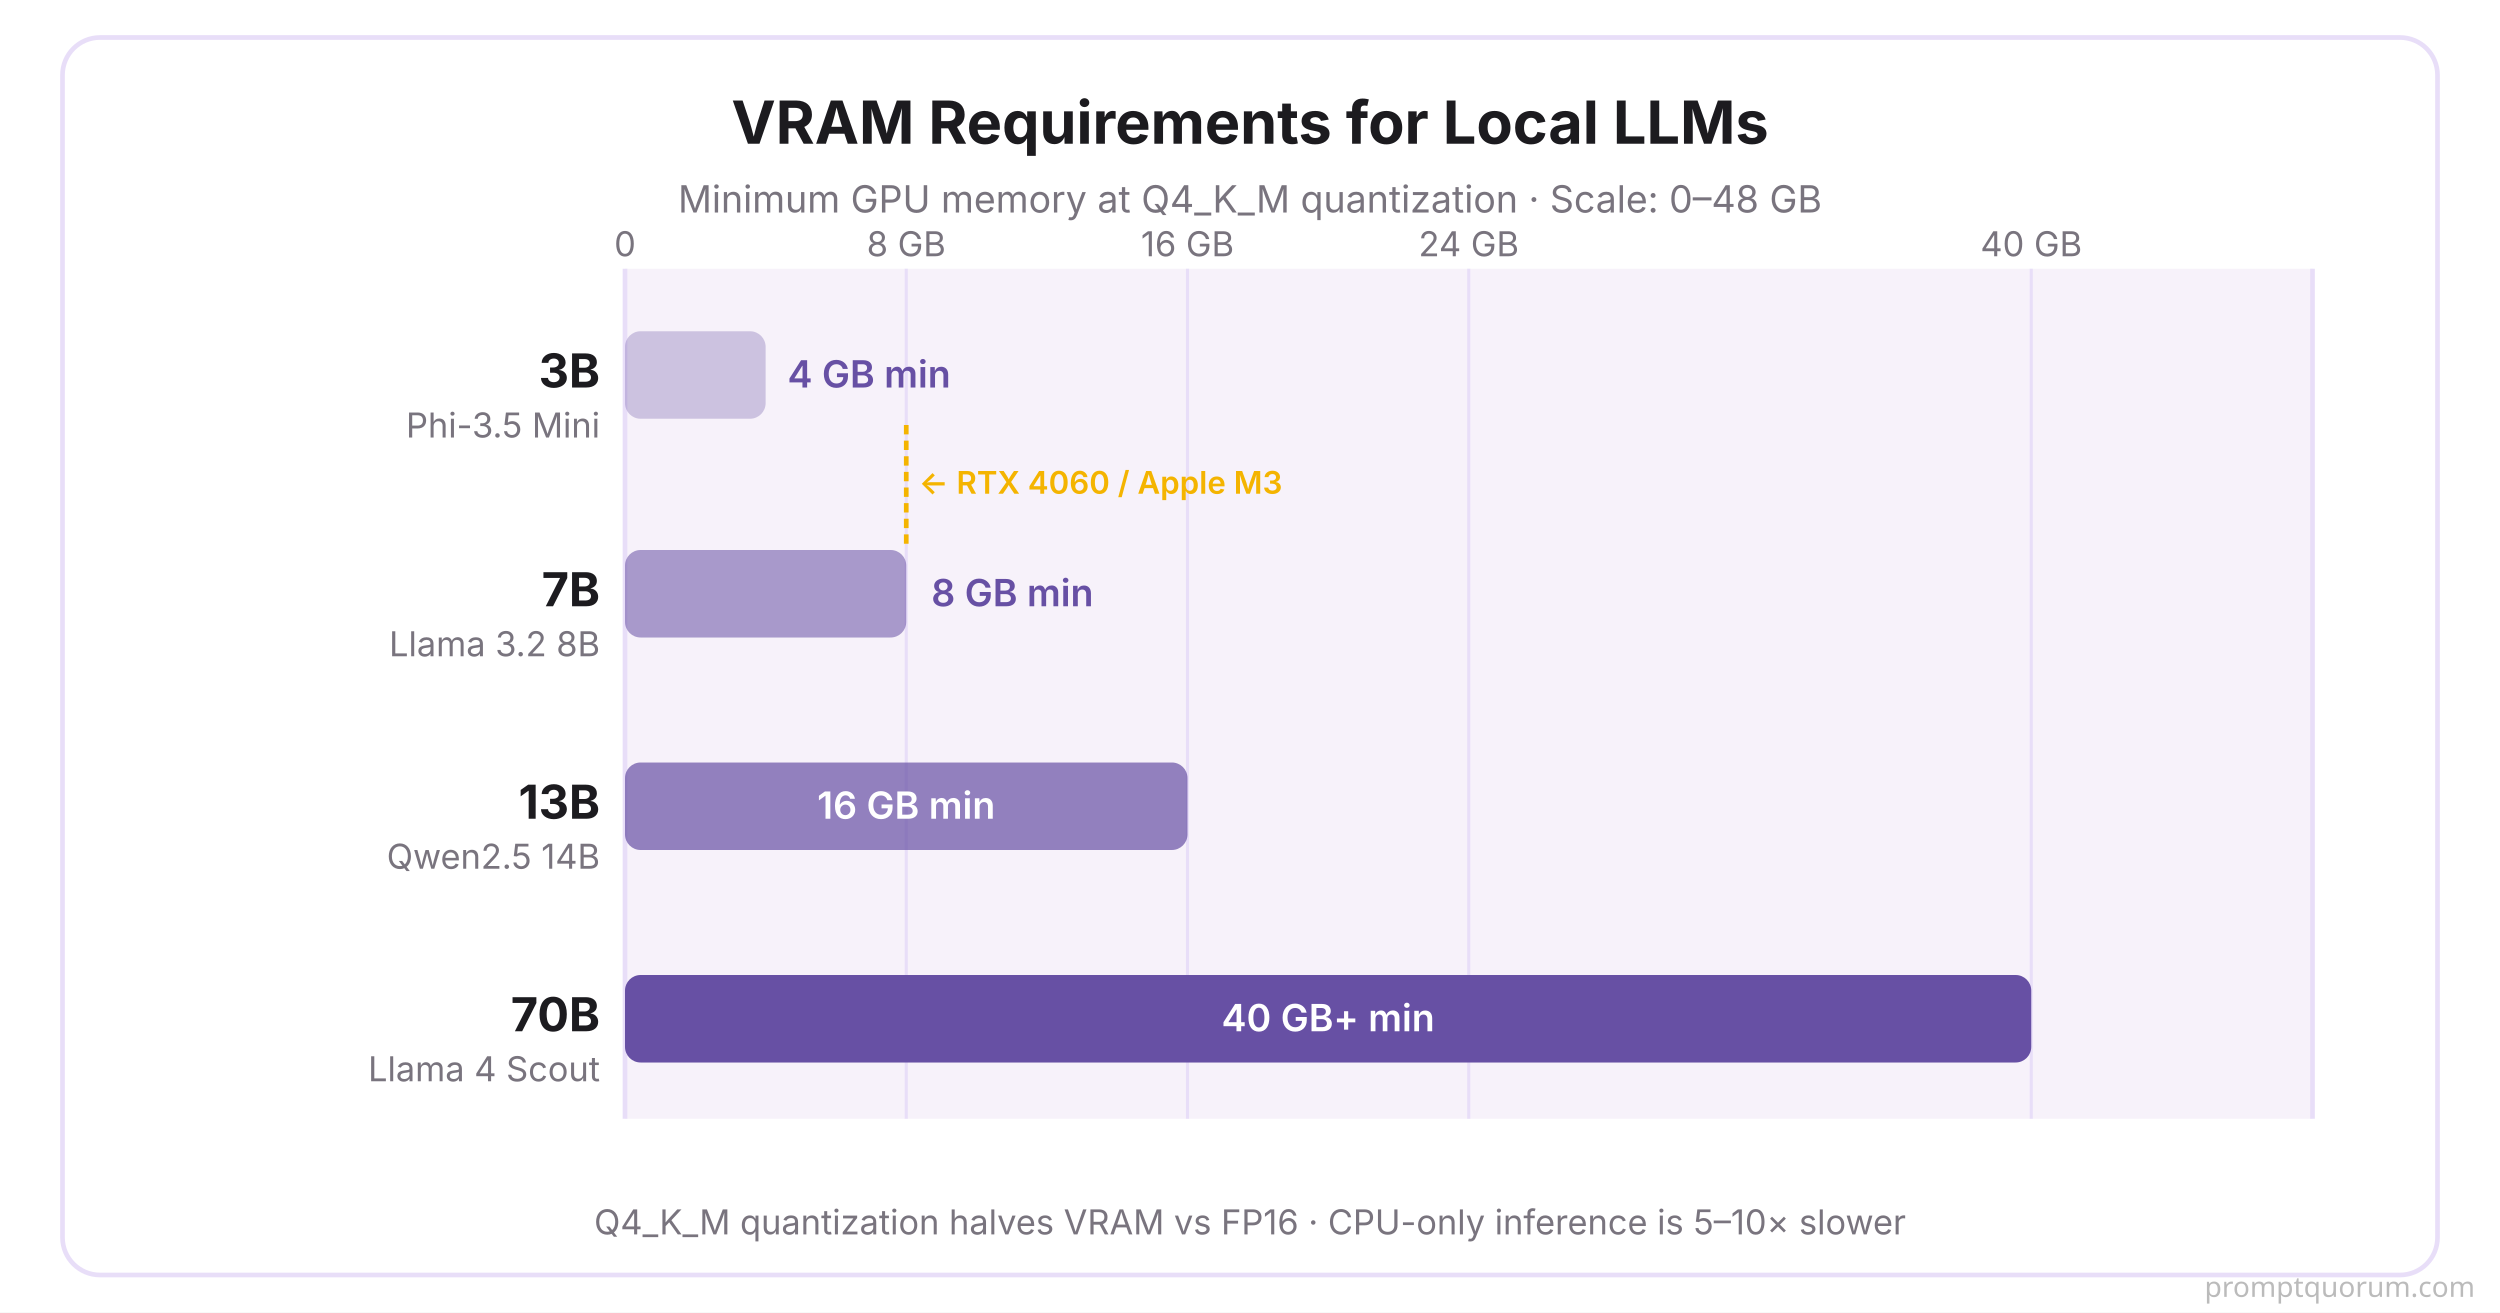
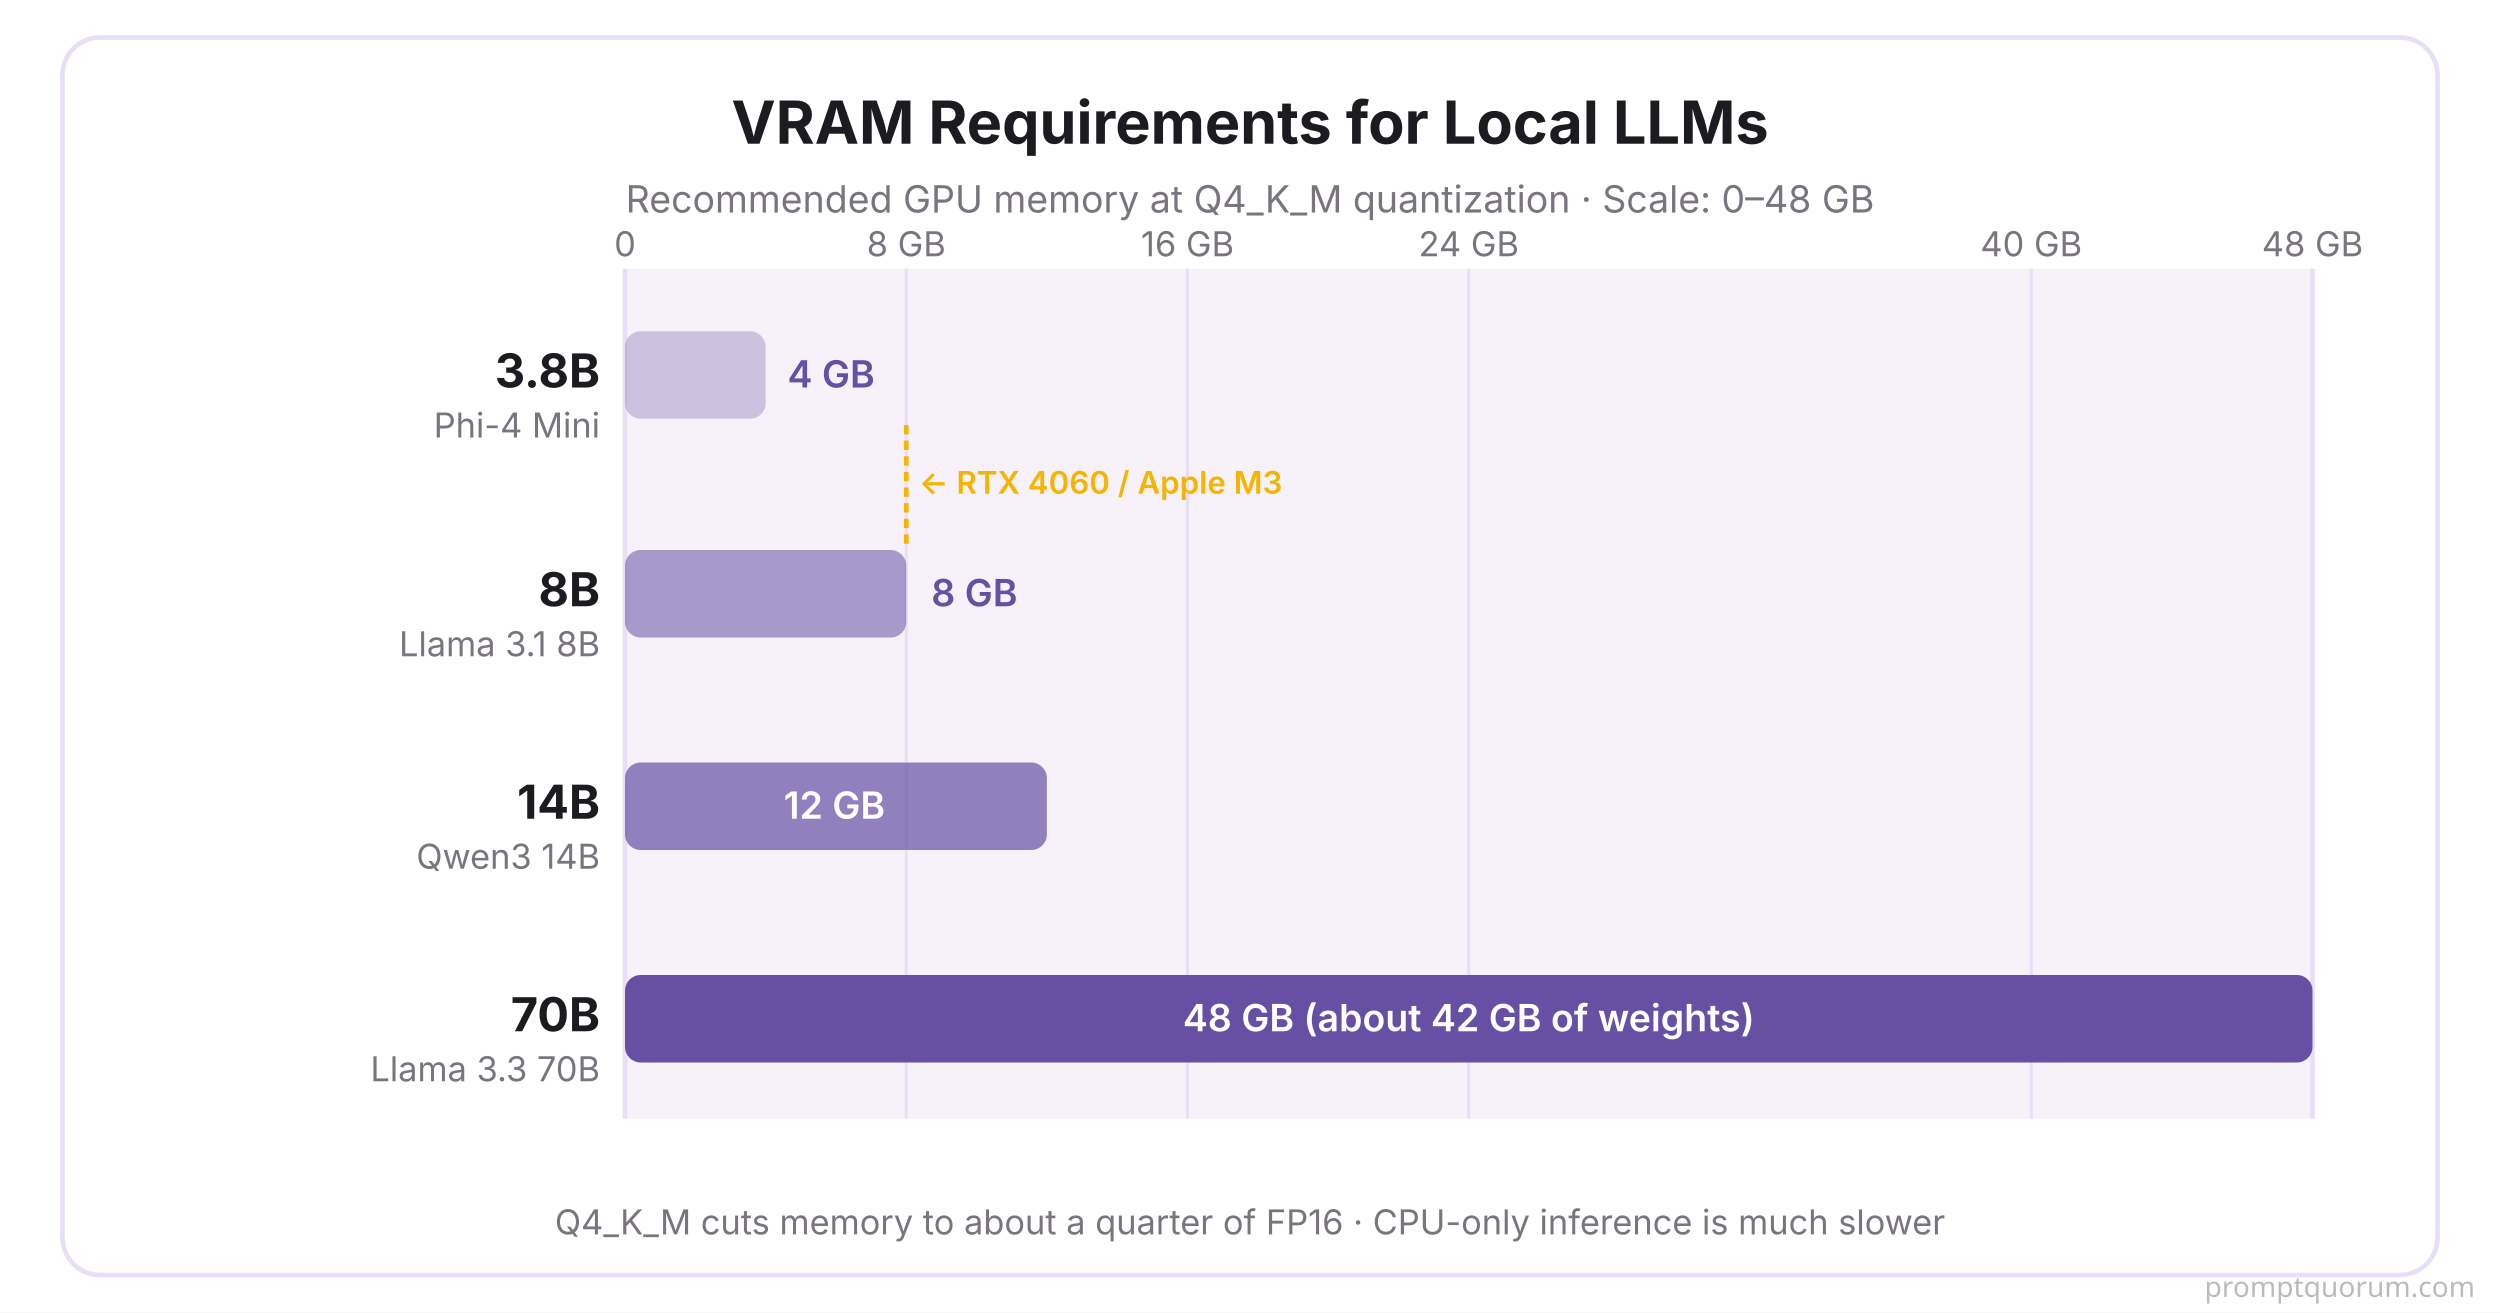
<svg xmlns="http://www.w3.org/2000/svg" viewBox="0 0 800 420">
  <rect width="800" height="420" fill="#FFFFFF" />
  <rect x="20" y="12" width="760" height="396" rx="12" fill="#FFFFFF" stroke="#E8DEF8" stroke-width="1.5" />
  <text x="400" y="46" font-family="system-ui,-apple-system,sans-serif" font-size="19" font-weight="700" fill="#1C1B1F" text-anchor="middle">VRAM Requirements for Local LLMs</text>
-   <text x="400" y="68" font-family="system-ui,-apple-system,sans-serif" font-size="12" fill="#79747E" text-anchor="middle">Minimum GPU memory at Q4_K_M quantization · Scale: 0–48 GB</text>
+   <text x="400" y="68" font-family="system-ui,-apple-system,sans-serif" font-size="12" fill="#79747E" text-anchor="middle">Recommended GPU memory at Q4_K_M quantization · Scale: 0–48 GB</text>
  <rect x="200" y="86" width="540" height="272" fill="#F7F2FA" />
  <line x1="200" y1="86" x2="200" y2="358" stroke="#E8DEF8" stroke-width="1.5" />
  <line x1="290" y1="86" x2="290" y2="358" stroke="#E8DEF8" stroke-width="1" />
  <line x1="380" y1="86" x2="380" y2="358" stroke="#E8DEF8" stroke-width="1" />
  <line x1="470" y1="86" x2="470" y2="358" stroke="#E8DEF8" stroke-width="1" />
  <line x1="650" y1="86" x2="650" y2="358" stroke="#E8DEF8" stroke-width="1" />
  <line x1="740" y1="86" x2="740" y2="358" stroke="#E8DEF8" stroke-width="1.5" />
  <text x="200" y="82" font-family="system-ui,-apple-system,sans-serif" font-size="11" fill="#79747E" text-anchor="middle">0</text>
  <text x="290" y="82" font-family="system-ui,-apple-system,sans-serif" font-size="11" fill="#79747E" text-anchor="middle">8 GB</text>
  <text x="380" y="82" font-family="system-ui,-apple-system,sans-serif" font-size="11" fill="#79747E" text-anchor="middle">16 GB</text>
  <text x="470" y="82" font-family="system-ui,-apple-system,sans-serif" font-size="11" fill="#79747E" text-anchor="middle">24 GB</text>
  <text x="650" y="82" font-family="system-ui,-apple-system,sans-serif" font-size="11" fill="#79747E" text-anchor="middle">40 GB</text>
-   <text x="192" y="124" font-family="system-ui,-apple-system,sans-serif" font-size="15" font-weight="700" fill="#1C1B1F" text-anchor="end">3B</text>
-   <text x="192" y="140" font-family="system-ui,-apple-system,sans-serif" font-size="11" fill="#79747E" text-anchor="end">Phi-3.5 Mini</text>
+   <text x="740" y="82" font-family="system-ui,-apple-system,sans-serif" font-size="11" fill="#79747E" text-anchor="middle">48 GB</text>
+   <text x="192" y="124" font-family="system-ui,-apple-system,sans-serif" font-size="15" font-weight="700" fill="#1C1B1F" text-anchor="end">3.8B</text>
+   <text x="192" y="140" font-family="system-ui,-apple-system,sans-serif" font-size="11" fill="#79747E" text-anchor="end">Phi-4 Mini</text>
  <rect x="200" y="106" width="45" height="28" rx="5" fill="#6750A4" opacity="0.30" />
-   <text x="252" y="124" font-family="system-ui,-apple-system,sans-serif" font-size="12" font-weight="600" fill="#6750A4">4 GB min</text>
+   <text x="252" y="124" font-family="system-ui,-apple-system,sans-serif" font-size="12" font-weight="600" fill="#6750A4">4 GB</text>
  <line x1="290" y1="136" x2="290" y2="174" stroke="#F4B400" stroke-width="1.5" stroke-dasharray="3,2" />
  <text x="294" y="158" font-family="system-ui,-apple-system,sans-serif" font-size="10" font-weight="600" fill="#F4B400">← RTX 4060 / Apple M3</text>
-   <text x="192" y="194" font-family="system-ui,-apple-system,sans-serif" font-size="15" font-weight="700" fill="#1C1B1F" text-anchor="end">7B</text>
-   <text x="192" y="210" font-family="system-ui,-apple-system,sans-serif" font-size="11" fill="#79747E" text-anchor="end">Llama 3.2 8B</text>
+   <text x="192" y="194" font-family="system-ui,-apple-system,sans-serif" font-size="15" font-weight="700" fill="#1C1B1F" text-anchor="end">8B</text>
+   <text x="192" y="210" font-family="system-ui,-apple-system,sans-serif" font-size="11" fill="#79747E" text-anchor="end">Llama 3.1 8B</text>
  <rect x="200" y="176" width="90" height="28" rx="5" fill="#6750A4" opacity="0.55" />
-   <text x="298" y="194" font-family="system-ui,-apple-system,sans-serif" font-size="12" font-weight="600" fill="#6750A4">8 GB min</text>
-   <text x="192" y="262" font-family="system-ui,-apple-system,sans-serif" font-size="15" font-weight="700" fill="#1C1B1F" text-anchor="end">13B</text>
-   <text x="192" y="278" font-family="system-ui,-apple-system,sans-serif" font-size="11" fill="#79747E" text-anchor="end">Qwen2.5 14B</text>
-   <rect x="200" y="244" width="180" height="28" rx="5" fill="#6750A4" opacity="0.70" />
-   <text x="290" y="262" font-family="system-ui,-apple-system,sans-serif" font-size="12" font-weight="600" fill="#FFFFFF" text-anchor="middle">16 GB min</text>
+   <text x="298" y="194" font-family="system-ui,-apple-system,sans-serif" font-size="12" font-weight="600" fill="#6750A4">8 GB</text>
+   <text x="192" y="262" font-family="system-ui,-apple-system,sans-serif" font-size="15" font-weight="700" fill="#1C1B1F" text-anchor="end">14B</text>
+   <text x="192" y="278" font-family="system-ui,-apple-system,sans-serif" font-size="11" fill="#79747E" text-anchor="end">Qwen3 14B</text>
+   <rect x="200" y="244" width="135" height="28" rx="5" fill="#6750A4" opacity="0.70" />
+   <text x="267" y="262" font-family="system-ui,-apple-system,sans-serif" font-size="12" font-weight="600" fill="#FFFFFF" text-anchor="middle">12 GB</text>
  <text x="192" y="330" font-family="system-ui,-apple-system,sans-serif" font-size="15" font-weight="700" fill="#1C1B1F" text-anchor="end">70B</text>
-   <text x="192" y="346" font-family="system-ui,-apple-system,sans-serif" font-size="11" fill="#79747E" text-anchor="end">Llama 4 Scout</text>
-   <rect x="200" y="312" width="450" height="28" rx="5" fill="#6750A4" />
-   <text x="425" y="330" font-family="system-ui,-apple-system,sans-serif" font-size="12" font-weight="600" fill="#FFFFFF" text-anchor="middle">40 GB+ min</text>
-   <text x="400" y="395" font-family="system-ui,-apple-system,sans-serif" font-size="11" fill="#79747E" text-anchor="middle">Q4_K_M quantization halves VRAM vs FP16 · CPU-only inference is 5–10× slower</text>
+   <text x="192" y="346" font-family="system-ui,-apple-system,sans-serif" font-size="11" fill="#79747E" text-anchor="end">Llama 3.3 70B</text>
+   <rect x="200" y="312" width="540" height="28" rx="5" fill="#6750A4" />
+   <text x="470" y="330" font-family="system-ui,-apple-system,sans-serif" font-size="12" font-weight="600" fill="#FFFFFF" text-anchor="middle">48 GB (about 42 GB of weights)</text>
+   <text x="400" y="395" font-family="system-ui,-apple-system,sans-serif" font-size="11" fill="#79747E" text-anchor="middle">Q4_K_M cuts memory to about a quarter of FP16 · CPU-only inference is much slower</text>
  <text x="792" y="415" font-family="system-ui,sans-serif" font-size="9" fill="#BBBBBB" text-anchor="end">promptquorum.com</text>
</svg>
